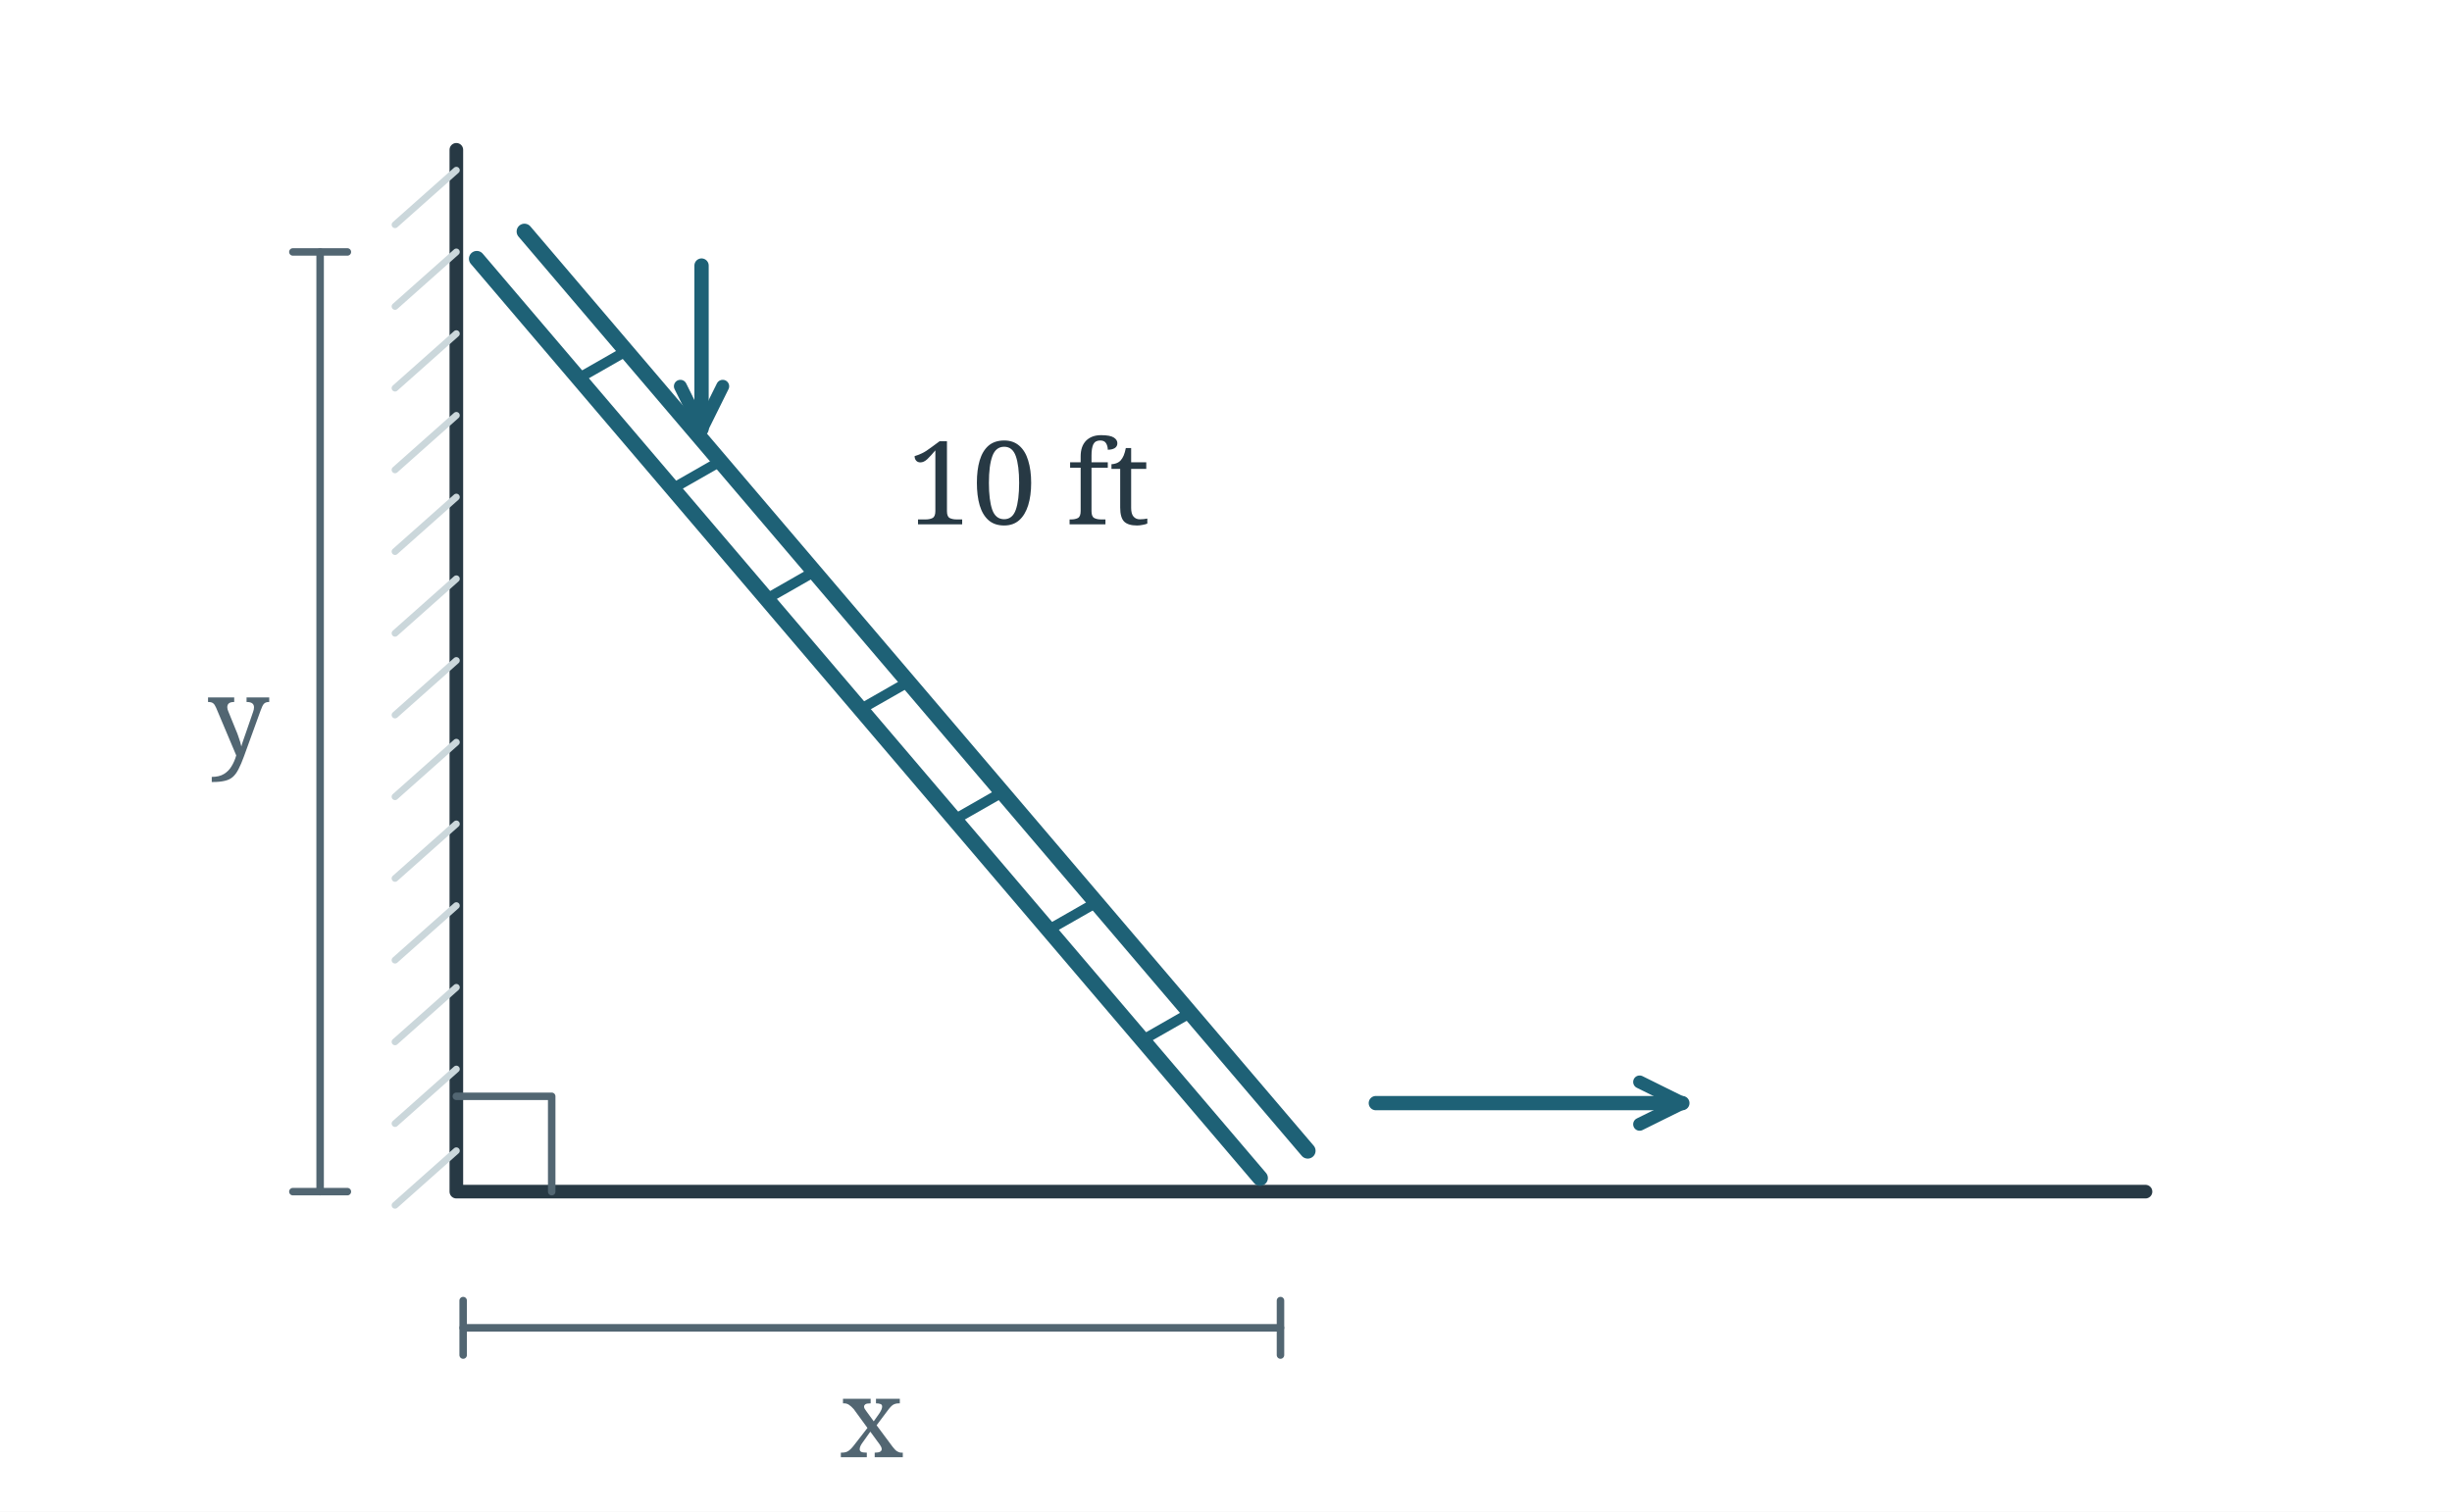
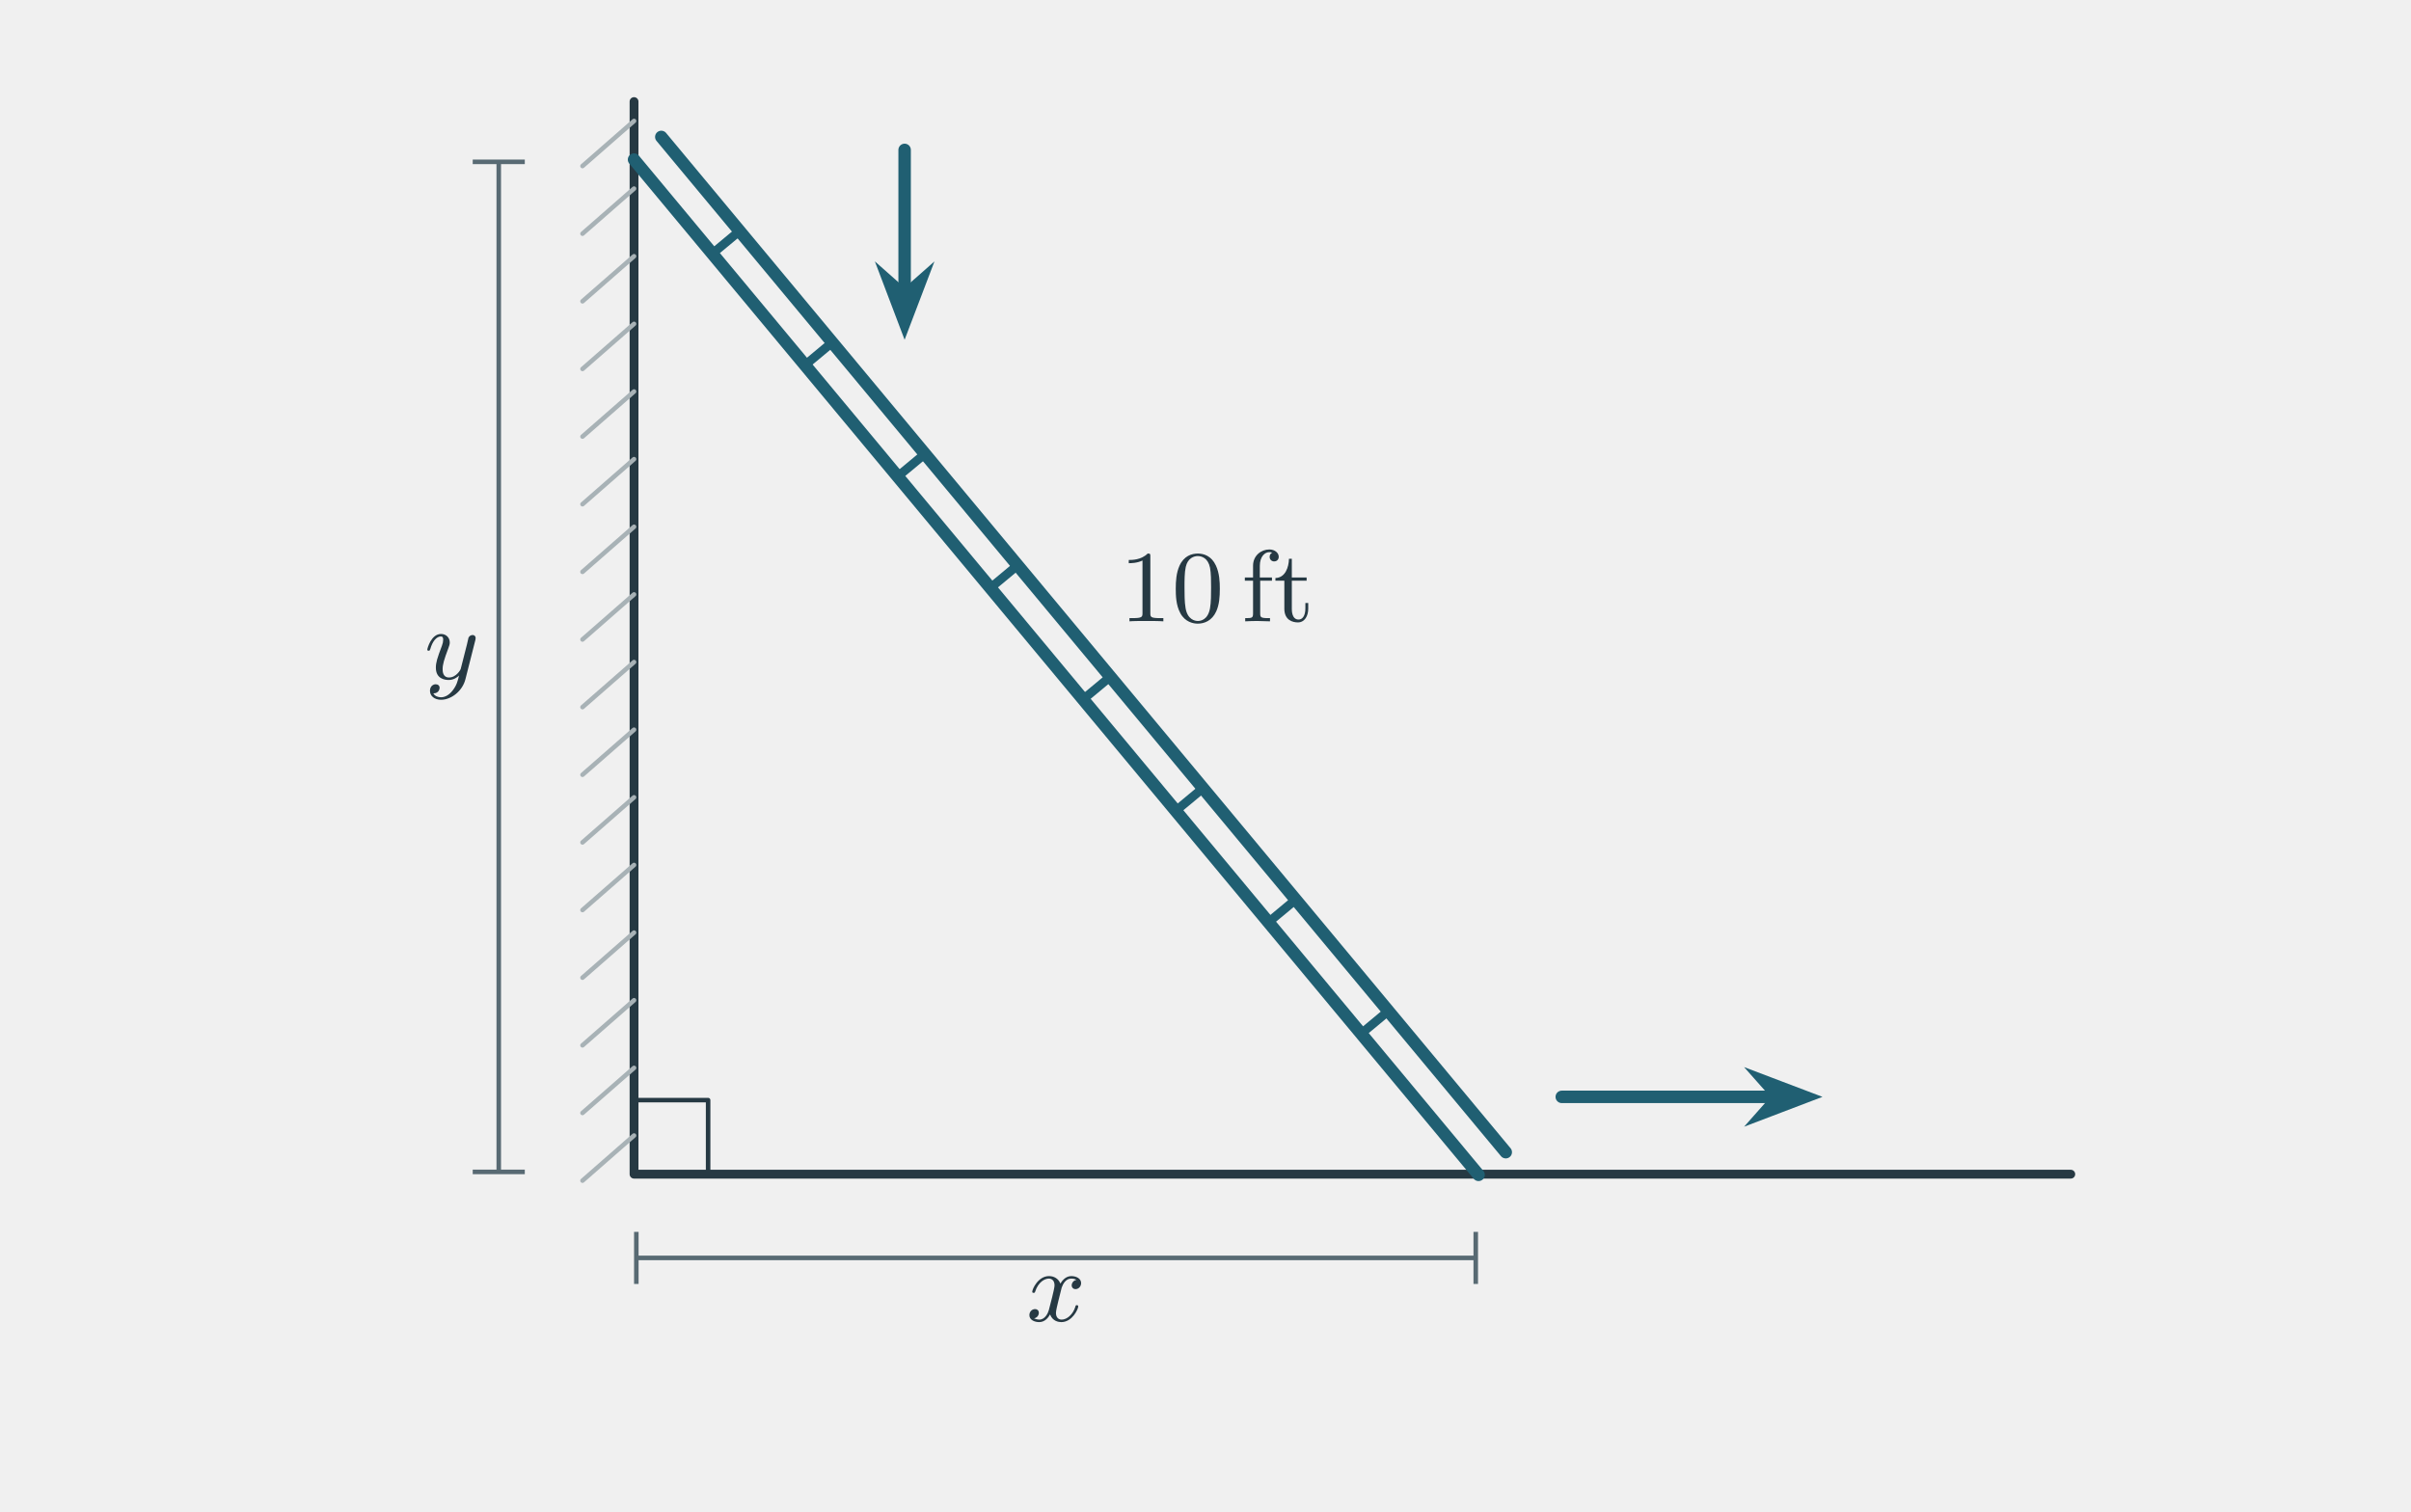
- <svg xmlns="http://www.w3.org/2000/svg" viewBox="0 0 360 222" role="img">
-   <rect width="360" height="222" fill="white" />
-   <path d="M67,22 V175 H315" fill="none" stroke="#273944" stroke-width="2" stroke-linejoin="round" stroke-linecap="round" />
-   <path d="M58,33 L67,25" fill="none" stroke="#cbd7db" stroke-width="1" stroke-linejoin="round" stroke-linecap="round" />
-   <path d="M58,45 L67,37" fill="none" stroke="#cbd7db" stroke-width="1" stroke-linejoin="round" stroke-linecap="round" />
-   <path d="M58,57 L67,49" fill="none" stroke="#cbd7db" stroke-width="1" stroke-linejoin="round" stroke-linecap="round" />
-   <path d="M58,69 L67,61" fill="none" stroke="#cbd7db" stroke-width="1" stroke-linejoin="round" stroke-linecap="round" />
-   <path d="M58,81 L67,73" fill="none" stroke="#cbd7db" stroke-width="1" stroke-linejoin="round" stroke-linecap="round" />
-   <path d="M58,93 L67,85" fill="none" stroke="#cbd7db" stroke-width="1" stroke-linejoin="round" stroke-linecap="round" />
-   <path d="M58,105 L67,97" fill="none" stroke="#cbd7db" stroke-width="1" stroke-linejoin="round" stroke-linecap="round" />
-   <path d="M58,117 L67,109" fill="none" stroke="#cbd7db" stroke-width="1" stroke-linejoin="round" stroke-linecap="round" />
-   <path d="M58,129 L67,121" fill="none" stroke="#cbd7db" stroke-width="1" stroke-linejoin="round" stroke-linecap="round" />
-   <path d="M58,141 L67,133" fill="none" stroke="#cbd7db" stroke-width="1" stroke-linejoin="round" stroke-linecap="round" />
-   <path d="M58,153 L67,145" fill="none" stroke="#cbd7db" stroke-width="1" stroke-linejoin="round" stroke-linecap="round" />
-   <path d="M58,165 L67,157" fill="none" stroke="#cbd7db" stroke-width="1" stroke-linejoin="round" stroke-linecap="round" />
-   <path d="M58,177 L67,169" fill="none" stroke="#cbd7db" stroke-width="1" stroke-linejoin="round" stroke-linecap="round" />
-   <path d="M67,161 h14 v14" fill="none" stroke="#526672" stroke-width="1.1" stroke-linejoin="round" stroke-linecap="round" />
-   <path d="M70,38 L185,173 M77,34 L192,169" fill="none" stroke="#1e6176" stroke-width="2.3" stroke-linejoin="round" stroke-linecap="round" />
-   <path d="M84.95,55.55 L91.95,51.55" fill="none" stroke="#1e6176" stroke-width="1.5" stroke-linejoin="round" stroke-linecap="round" />
-   <path d="M98.75,71.75 L105.75,67.75" fill="none" stroke="#1e6176" stroke-width="1.5" stroke-linejoin="round" stroke-linecap="round" />
-   <path d="M112.55,87.95 L119.55,83.95" fill="none" stroke="#1e6176" stroke-width="1.5" stroke-linejoin="round" stroke-linecap="round" />
-   <path d="M126.35,104.15 L133.35,100.15" fill="none" stroke="#1e6176" stroke-width="1.5" stroke-linejoin="round" stroke-linecap="round" />
-   <path d="M140.15,120.35 L147.15,116.35" fill="none" stroke="#1e6176" stroke-width="1.5" stroke-linejoin="round" stroke-linecap="round" />
-   <path d="M153.95,136.55 L160.95,132.55" fill="none" stroke="#1e6176" stroke-width="1.5" stroke-linejoin="round" stroke-linecap="round" />
-   <path d="M167.75,152.75 L174.75,148.75" fill="none" stroke="#1e6176" stroke-width="1.5" stroke-linejoin="round" stroke-linecap="round" />
-   <text x="151" y="77" text-anchor="middle" font-family="Georgia,serif" font-size="17" fill="#273944">10 ft</text>
-   <path d="M47,37 L47,175" fill="none" stroke="#526672" stroke-width="1.1" stroke-linejoin="round" stroke-linecap="round" />
-   <path d="M51.0,37.0 L43.0,37.0" fill="none" stroke="#526672" stroke-width="1.1" stroke-linejoin="round" stroke-linecap="round" />
-   <path d="M51.0,175.0 L43.0,175.0" fill="none" stroke="#526672" stroke-width="1.1" stroke-linejoin="round" stroke-linecap="round" />
-   <text x="35.0" y="111.0" text-anchor="middle" font-family="Georgia,serif" font-size="16" fill="#526672">y</text>
-   <path d="M68,195 L188,195" fill="none" stroke="#526672" stroke-width="1.1" stroke-linejoin="round" stroke-linecap="round" />
-   <path d="M68.0,191.0 L68.0,199.0" fill="none" stroke="#526672" stroke-width="1.1" stroke-linejoin="round" stroke-linecap="round" />
-   <path d="M188.0,191.0 L188.0,199.0" fill="none" stroke="#526672" stroke-width="1.1" stroke-linejoin="round" stroke-linecap="round" />
-   <text x="128.0" y="214.0" text-anchor="middle" font-family="Georgia,serif" font-size="16" fill="#526672">x</text>
-   <path d="M202,162 L247,162" fill="none" stroke="#1e6176" stroke-width="2.1" stroke-linejoin="round" stroke-linecap="round" />
-   <path d="M240.728,165.108 L247,162 L240.728,158.892" fill="none" stroke="#1e6176" stroke-width="1.9" stroke-linejoin="round" stroke-linecap="round" />
-   <path d="M103,39 L103,63" fill="none" stroke="#1e6176" stroke-width="2.1" stroke-linejoin="round" stroke-linecap="round" />
-   <path d="M99.892,56.728 L103,63 L106.108,56.728" fill="none" stroke="#1e6176" stroke-width="1.9" stroke-linejoin="round" stroke-linecap="round" />
+ <svg xmlns="http://www.w3.org/2000/svg" xmlns:xlink="http://www.w3.org/1999/xlink" width="211.206" height="132.403" viewBox="0 0 211.206 132.403">
+   <defs>
+     <g>
+       <g id="glyph-0-0">
+         <path d="M 3.859 0 L 3.859 -0.281 L 3.562 -0.281 C 2.734 -0.281 2.719 -0.391 2.719 -0.719 L 2.719 -5.703 C 2.719 -5.922 2.703 -5.938 2.484 -5.938 C 1.922 -5.375 1.109 -5.375 0.828 -5.375 L 0.828 -5.094 C 1 -5.094 1.547 -5.094 2.031 -5.328 L 2.031 -0.719 C 2.031 -0.391 2 -0.281 1.172 -0.281 L 0.891 -0.281 L 0.891 0 C 1.203 -0.031 2 -0.031 2.359 -0.031 C 2.734 -0.031 3.531 -0.031 3.859 0 Z M 3.859 0 " />
+       </g>
+       <g id="glyph-0-1">
+         <path d="M 4.219 -2.859 C 4.219 -3.453 4.188 -4.219 3.875 -4.891 C 3.484 -5.734 2.812 -5.938 2.297 -5.938 C 1.75 -5.938 1.078 -5.734 0.688 -4.875 C 0.406 -4.25 0.359 -3.531 0.359 -2.859 C 0.359 -2.281 0.375 -1.406 0.766 -0.703 C 1.172 0.047 1.875 0.203 2.281 0.203 C 2.859 0.203 3.531 -0.047 3.906 -0.875 C 4.172 -1.469 4.219 -2.141 4.219 -2.859 Z M 3.453 -2.969 C 3.453 -2.406 3.453 -1.656 3.359 -1.141 C 3.172 -0.109 2.516 -0.031 2.297 -0.031 C 2.031 -0.031 1.391 -0.156 1.219 -1.156 C 1.125 -1.688 1.125 -2.453 1.125 -2.969 C 1.125 -3.562 1.125 -4.281 1.234 -4.766 C 1.406 -5.562 1.984 -5.719 2.281 -5.719 C 2.625 -5.719 3.188 -5.547 3.359 -4.703 C 3.453 -4.219 3.453 -3.531 3.453 -2.969 Z M 3.453 -2.969 " />
+       </g>
+       <g id="glyph-0-2">
+         <path d="M 3.266 -5.656 C 3.266 -6 2.922 -6.297 2.438 -6.297 C 1.734 -6.297 1.016 -5.766 1.016 -4.875 L 1.016 -3.844 L 0.297 -3.844 L 0.297 -3.562 L 1.016 -3.562 L 1.016 -0.688 C 1.016 -0.281 0.906 -0.281 0.328 -0.281 L 0.328 0 C 0.797 -0.016 0.906 -0.031 1.359 -0.031 L 2.5 0 L 2.5 -0.281 L 2.312 -0.281 C 1.672 -0.281 1.641 -0.375 1.641 -0.703 L 1.641 -3.562 L 2.672 -3.562 L 2.672 -3.844 L 1.609 -3.844 L 1.609 -4.859 C 1.609 -5.672 2.047 -6.062 2.438 -6.062 C 2.531 -6.062 2.609 -6.047 2.703 -6.016 C 2.609 -5.984 2.469 -5.875 2.469 -5.641 C 2.469 -5.422 2.641 -5.25 2.859 -5.25 C 3.109 -5.25 3.266 -5.422 3.266 -5.656 Z M 3.266 -5.656 " />
+       </g>
+       <g id="glyph-0-3">
+         <path d="M 3.047 -1.109 L 3.047 -1.609 L 2.797 -1.609 L 2.797 -1.141 C 2.797 -0.469 2.531 -0.156 2.203 -0.156 C 1.609 -0.156 1.609 -0.938 1.609 -1.094 L 1.609 -3.562 L 2.906 -3.562 L 2.906 -3.844 L 1.609 -3.844 L 1.609 -5.484 L 1.359 -5.484 C 1.344 -4.734 1.031 -3.812 0.172 -3.797 L 0.172 -3.562 L 0.953 -3.562 L 0.953 -1.109 C 0.953 -0.109 1.672 0.094 2.141 0.094 C 2.734 0.094 3.047 -0.469 3.047 -1.109 Z M 3.047 -1.109 " />
+       </g>
+       <g id="glyph-1-0">
+         <path d="M 4.484 -3.438 C 4.484 -3.484 4.5 -3.531 4.5 -3.594 C 4.5 -3.703 4.422 -3.844 4.234 -3.844 C 4.109 -3.844 3.953 -3.781 3.875 -3.609 L 3.734 -3 L 3.281 -1.219 C 3.219 -0.969 3.219 -0.953 3.188 -0.859 C 3.188 -0.828 2.812 -0.125 2.172 -0.125 C 1.609 -0.125 1.609 -0.688 1.609 -0.859 C 1.609 -1.266 1.734 -1.688 2.109 -2.688 C 2.188 -2.906 2.234 -3.031 2.234 -3.188 C 2.234 -3.625 1.906 -3.938 1.469 -3.938 C 0.609 -3.938 0.266 -2.672 0.266 -2.562 C 0.266 -2.484 0.328 -2.469 0.391 -2.469 C 0.484 -2.469 0.484 -2.516 0.531 -2.625 C 0.719 -3.297 1.078 -3.719 1.453 -3.719 C 1.656 -3.719 1.656 -3.547 1.656 -3.422 C 1.656 -3.281 1.625 -3.109 1.547 -2.906 C 1.125 -1.797 1.016 -1.422 1.016 -0.984 C 1.016 0 1.812 0.094 2.141 0.094 C 2.578 0.094 2.891 -0.141 3.047 -0.297 C 2.938 0.156 2.844 0.562 2.484 1.016 C 2.219 1.359 1.859 1.609 1.469 1.609 C 1.219 1.609 0.922 1.516 0.797 1.266 C 1.281 1.266 1.344 0.875 1.344 0.781 C 1.344 0.594 1.203 0.469 1 0.469 C 0.781 0.469 0.5 0.641 0.5 1.047 C 0.5 1.5 0.906 1.828 1.469 1.828 C 2.375 1.828 3.359 1.047 3.609 0.016 Z M 4.484 -3.438 " />
+       </g>
+       <g id="glyph-1-1">
+         <path d="M 4.547 -1.281 C 4.547 -1.328 4.516 -1.391 4.422 -1.391 C 4.328 -1.391 4.312 -1.344 4.281 -1.219 C 4.078 -0.578 3.562 -0.125 3.094 -0.125 C 2.844 -0.125 2.594 -0.281 2.594 -0.719 C 2.594 -0.906 2.719 -1.406 2.797 -1.734 L 3.094 -2.922 C 3.203 -3.25 3.469 -3.719 3.922 -3.719 C 4.094 -3.719 4.25 -3.688 4.391 -3.609 C 4.062 -3.547 3.969 -3.25 3.969 -3.125 C 3.969 -2.953 4.094 -2.797 4.312 -2.797 C 4.562 -2.797 4.797 -3.016 4.797 -3.328 C 4.797 -3.734 4.359 -3.938 3.938 -3.938 C 3.406 -3.938 3.094 -3.469 2.984 -3.281 C 2.812 -3.719 2.422 -3.938 1.984 -3.938 C 1.031 -3.938 0.516 -2.797 0.516 -2.562 C 0.516 -2.484 0.578 -2.469 0.641 -2.469 C 0.719 -2.469 0.75 -2.5 0.766 -2.562 C 1.047 -3.438 1.625 -3.719 1.969 -3.719 C 2.234 -3.719 2.469 -3.547 2.469 -3.125 C 2.469 -2.812 2.078 -1.391 1.969 -0.953 C 1.891 -0.672 1.625 -0.125 1.141 -0.125 C 0.953 -0.125 0.766 -0.188 0.672 -0.234 C 0.922 -0.281 1.094 -0.484 1.094 -0.719 C 1.094 -0.953 0.922 -1.047 0.766 -1.047 C 0.5 -1.047 0.266 -0.828 0.266 -0.516 C 0.266 -0.078 0.75 0.094 1.125 0.094 C 1.641 0.094 1.938 -0.328 2.078 -0.578 C 2.297 0.016 2.828 0.094 3.062 0.094 C 4.031 0.094 4.547 -1.062 4.547 -1.281 Z M 4.547 -1.281 " />
+       </g>
+     </g>
+   </defs>
+   <path fill="none" stroke-width="0.777" stroke-linecap="round" stroke-linejoin="round" stroke="rgb(14.902%, 22.353%, 26.276%)" stroke-opacity="1" stroke-miterlimit="10" d="M 49.324 114.239 L 49.324 19.843 L 175.751 19.843 " transform="matrix(0.995511, 0, 0, -0.995511, 6.440122, 122.6251)" />
+   <path fill="none" stroke-width="0.399" stroke-linecap="round" stroke-linejoin="round" stroke="rgb(65.944%, 69.617%, 71.451%)" stroke-opacity="1" stroke-miterlimit="10" d="M 44.788 19.274 L 49.324 23.245 " transform="matrix(0.995511, 0, 0, -0.995511, 6.440122, 122.6251)" />
+   <path fill="none" stroke-width="0.399" stroke-linecap="round" stroke-linejoin="round" stroke="rgb(65.944%, 69.617%, 71.451%)" stroke-opacity="1" stroke-miterlimit="10" d="M 44.788 25.231 L 49.324 29.198 " transform="matrix(0.995511, 0, 0, -0.995511, 6.440122, 122.6251)" />
+   <path fill="none" stroke-width="0.399" stroke-linecap="round" stroke-linejoin="round" stroke="rgb(65.944%, 69.617%, 71.451%)" stroke-opacity="1" stroke-miterlimit="10" d="M 44.788 31.183 L 49.324 35.15 " transform="matrix(0.995511, 0, 0, -0.995511, 6.440122, 122.6251)" />
+   <path fill="none" stroke-width="0.399" stroke-linecap="round" stroke-linejoin="round" stroke="rgb(65.944%, 69.617%, 71.451%)" stroke-opacity="1" stroke-miterlimit="10" d="M 44.788 37.136 L 49.324 41.103 " transform="matrix(0.995511, 0, 0, -0.995511, 6.440122, 122.6251)" />
+   <path fill="none" stroke-width="0.399" stroke-linecap="round" stroke-linejoin="round" stroke="rgb(65.944%, 69.617%, 71.451%)" stroke-opacity="1" stroke-miterlimit="10" d="M 44.788 43.088 L 49.324 47.055 " transform="matrix(0.995511, 0, 0, -0.995511, 6.440122, 122.6251)" />
+   <path fill="none" stroke-width="0.399" stroke-linecap="round" stroke-linejoin="round" stroke="rgb(65.944%, 69.617%, 71.451%)" stroke-opacity="1" stroke-miterlimit="10" d="M 44.788 49.041 L 49.324 53.008 " transform="matrix(0.995511, 0, 0, -0.995511, 6.440122, 122.6251)" />
+   <path fill="none" stroke-width="0.399" stroke-linecap="round" stroke-linejoin="round" stroke="rgb(65.944%, 69.617%, 71.451%)" stroke-opacity="1" stroke-miterlimit="10" d="M 44.788 54.993 L 49.324 58.96 " transform="matrix(0.995511, 0, 0, -0.995511, 6.440122, 122.6251)" />
+   <path fill="none" stroke-width="0.399" stroke-linecap="round" stroke-linejoin="round" stroke="rgb(65.944%, 69.617%, 71.451%)" stroke-opacity="1" stroke-miterlimit="10" d="M 44.788 60.946 L 49.324 64.913 " transform="matrix(0.995511, 0, 0, -0.995511, 6.440122, 122.6251)" />
+   <path fill="none" stroke-width="0.399" stroke-linecap="round" stroke-linejoin="round" stroke="rgb(65.944%, 69.617%, 71.451%)" stroke-opacity="1" stroke-miterlimit="10" d="M 44.788 66.898 L 49.324 70.865 " transform="matrix(0.995511, 0, 0, -0.995511, 6.440122, 122.6251)" />
+   <path fill="none" stroke-width="0.399" stroke-linecap="round" stroke-linejoin="round" stroke="rgb(65.944%, 69.617%, 71.451%)" stroke-opacity="1" stroke-miterlimit="10" d="M 44.788 72.851 L 49.324 76.818 " transform="matrix(0.995511, 0, 0, -0.995511, 6.440122, 122.6251)" />
+   <path fill="none" stroke-width="0.399" stroke-linecap="round" stroke-linejoin="round" stroke="rgb(65.944%, 69.617%, 71.451%)" stroke-opacity="1" stroke-miterlimit="10" d="M 44.788 78.803 L 49.324 82.77 " transform="matrix(0.995511, 0, 0, -0.995511, 6.440122, 122.6251)" />
+   <path fill="none" stroke-width="0.399" stroke-linecap="round" stroke-linejoin="round" stroke="rgb(65.944%, 69.617%, 71.451%)" stroke-opacity="1" stroke-miterlimit="10" d="M 44.788 84.756 L 49.324 88.723 " transform="matrix(0.995511, 0, 0, -0.995511, 6.440122, 122.6251)" />
+   <path fill="none" stroke-width="0.399" stroke-linecap="round" stroke-linejoin="round" stroke="rgb(65.944%, 69.617%, 71.451%)" stroke-opacity="1" stroke-miterlimit="10" d="M 44.788 90.708 L 49.324 94.675 " transform="matrix(0.995511, 0, 0, -0.995511, 6.440122, 122.6251)" />
+   <path fill="none" stroke-width="0.399" stroke-linecap="round" stroke-linejoin="round" stroke="rgb(65.944%, 69.617%, 71.451%)" stroke-opacity="1" stroke-miterlimit="10" d="M 44.788 96.661 L 49.324 100.628 " transform="matrix(0.995511, 0, 0, -0.995511, 6.440122, 122.6251)" />
+   <path fill="none" stroke-width="0.399" stroke-linecap="round" stroke-linejoin="round" stroke="rgb(65.944%, 69.617%, 71.451%)" stroke-opacity="1" stroke-miterlimit="10" d="M 44.788 102.613 L 49.324 106.58 " transform="matrix(0.995511, 0, 0, -0.995511, 6.440122, 122.6251)" />
+   <path fill="none" stroke-width="0.399" stroke-linecap="round" stroke-linejoin="round" stroke="rgb(65.944%, 69.617%, 71.451%)" stroke-opacity="1" stroke-miterlimit="10" d="M 44.788 108.566 L 49.324 112.533 " transform="matrix(0.995511, 0, 0, -0.995511, 6.440122, 122.6251)" />
+   <path fill="none" stroke-width="0.399" stroke-linecap="round" stroke-linejoin="round" stroke="rgb(14.902%, 22.353%, 26.276%)" stroke-opacity="1" stroke-miterlimit="10" d="M 49.324 26.361 L 55.842 26.361 L 55.842 19.843 " transform="matrix(0.995511, 0, 0, -0.995511, 6.440122, 122.6251)" />
+   <path fill="none" stroke-width="1.096" stroke-linecap="round" stroke-linejoin="round" stroke="rgb(12.549%, 37.256%, 44.707%)" stroke-opacity="1" stroke-miterlimit="10" d="M 49.324 109.134 L 123.638 19.784 M 51.722 111.128 L 126.032 21.778 " transform="matrix(0.995511, 0, 0, -0.995511, 6.440122, 122.6251)" />
+   <path fill="none" stroke-width="0.777" stroke-linecap="round" stroke-linejoin="round" stroke="rgb(12.549%, 37.256%, 44.707%)" stroke-opacity="1" stroke-miterlimit="10" d="M 56.211 100.855 L 58.608 102.848 " transform="matrix(0.995511, 0, 0, -0.995511, 6.440122, 122.6251)" />
+   <path fill="none" stroke-width="0.777" stroke-linecap="round" stroke-linejoin="round" stroke="rgb(12.549%, 37.256%, 44.707%)" stroke-opacity="1" stroke-miterlimit="10" d="M 64.368 91.045 L 66.766 93.043 " transform="matrix(0.995511, 0, 0, -0.995511, 6.440122, 122.6251)" />
+   <path fill="none" stroke-width="0.777" stroke-linecap="round" stroke-linejoin="round" stroke="rgb(12.549%, 37.256%, 44.707%)" stroke-opacity="1" stroke-miterlimit="10" d="M 72.522 81.24 L 74.92 83.233 " transform="matrix(0.995511, 0, 0, -0.995511, 6.440122, 122.6251)" />
+   <path fill="none" stroke-width="0.777" stroke-linecap="round" stroke-linejoin="round" stroke="rgb(12.549%, 37.256%, 44.707%)" stroke-opacity="1" stroke-miterlimit="10" d="M 80.68 71.434 L 83.077 73.427 " transform="matrix(0.995511, 0, 0, -0.995511, 6.440122, 122.6251)" />
+   <path fill="none" stroke-width="0.777" stroke-linecap="round" stroke-linejoin="round" stroke="rgb(12.549%, 37.256%, 44.707%)" stroke-opacity="1" stroke-miterlimit="10" d="M 88.838 61.628 L 91.235 63.622 " transform="matrix(0.995511, 0, 0, -0.995511, 6.440122, 122.6251)" />
+   <path fill="none" stroke-width="0.777" stroke-linecap="round" stroke-linejoin="round" stroke="rgb(12.549%, 37.256%, 44.707%)" stroke-opacity="1" stroke-miterlimit="10" d="M 96.991 51.819 L 99.389 53.812 " transform="matrix(0.995511, 0, 0, -0.995511, 6.440122, 122.6251)" />
+   <path fill="none" stroke-width="0.777" stroke-linecap="round" stroke-linejoin="round" stroke="rgb(12.549%, 37.256%, 44.707%)" stroke-opacity="1" stroke-miterlimit="10" d="M 105.149 42.013 L 107.547 44.006 " transform="matrix(0.995511, 0, 0, -0.995511, 6.440122, 122.6251)" />
+   <path fill="none" stroke-width="0.777" stroke-linecap="round" stroke-linejoin="round" stroke="rgb(12.549%, 37.256%, 44.707%)" stroke-opacity="1" stroke-miterlimit="10" d="M 113.303 32.207 L 115.7 34.2 " transform="matrix(0.995511, 0, 0, -0.995511, 6.440122, 122.6251)" />
+   <g fill="rgb(14.902%, 22.353%, 26.276%)" fill-opacity="1">
+     <use xlink:href="#glyph-0-0" x="98.052" y="54.436" />
+     <use xlink:href="#glyph-0-1" x="102.639" y="54.436" />
+   </g>
+   <g fill="rgb(14.902%, 22.353%, 26.276%)" fill-opacity="1">
+     <use xlink:href="#glyph-0-2" x="108.753" y="54.436" />
+     <use xlink:href="#glyph-0-3" x="111.556" y="54.436" />
+   </g>
+   <path fill="none" stroke-width="0.399" stroke-linecap="round" stroke-linejoin="round" stroke="rgb(34.511%, 41.57%, 45.096%)" stroke-opacity="1" stroke-miterlimit="10" d="M 37.419 20.141 L 37.419 108.836 " transform="matrix(0.995511, 0, 0, -0.995511, 6.440122, 122.6251)" />
+   <path fill="none" stroke-width="0.399" stroke-linecap="butt" stroke-linejoin="miter" stroke="rgb(34.511%, 41.57%, 45.096%)" stroke-opacity="1" stroke-miterlimit="10" d="M -0.001 2.293 L -0.001 -2.29 " transform="matrix(0, 0.995511, 0.995511, 0, 43.69013, 102.6731)" />
+   <path fill="none" stroke-width="0.399" stroke-linecap="butt" stroke-linejoin="miter" stroke="rgb(34.511%, 41.57%, 45.096%)" stroke-opacity="1" stroke-miterlimit="10" d="M -0.002 2.29 L -0.002 -2.293 " transform="matrix(0, -0.995511, -0.995511, 0, 43.69013, 14.17794)" />
+   <g fill="rgb(14.902%, 22.353%, 26.276%)" fill-opacity="1">
+     <use xlink:href="#glyph-1-0" x="37.166" y="59.48" />
+   </g>
+   <path fill="none" stroke-width="0.399" stroke-linecap="round" stroke-linejoin="round" stroke="rgb(34.511%, 41.57%, 45.096%)" stroke-opacity="1" stroke-miterlimit="10" d="M 49.622 12.474 L 123.293 12.474 " transform="matrix(0.995511, 0, 0, -0.995511, 6.440122, 122.6251)" />
+   <path fill="none" stroke-width="0.399" stroke-linecap="butt" stroke-linejoin="miter" stroke="rgb(34.511%, 41.57%, 45.096%)" stroke-opacity="1" stroke-miterlimit="10" d="M -0.002 2.29 L -0.002 -2.293 " transform="matrix(-0.995511, 0, 0, 0.995511, 55.74067, 110.2084)" />
+   <path fill="none" stroke-width="0.399" stroke-linecap="butt" stroke-linejoin="miter" stroke="rgb(34.511%, 41.57%, 45.096%)" stroke-opacity="1" stroke-miterlimit="10" d="M -0.002 2.293 L -0.002 -2.29 " transform="matrix(0.995511, 0, 0, -0.995511, 129.2791, 110.2084)" />
+   <g fill="rgb(14.902%, 22.353%, 26.276%)" fill-opacity="1">
+     <use xlink:href="#glyph-1-1" x="89.909" y="115.738" />
+   </g>
+   <path fill="none" stroke-width="1.096" stroke-linecap="round" stroke-linejoin="round" stroke="rgb(12.549%, 37.256%, 44.707%)" stroke-opacity="1" stroke-miterlimit="10" d="M 73.134 109.986 L 73.134 97.402 " transform="matrix(0.995511, 0, 0, -0.995511, 6.440122, 122.6251)" />
+   <path fill-rule="nonzero" fill="rgb(12.549%, 37.256%, 44.707%)" fill-opacity="1" stroke-width="1.096" stroke-linecap="round" stroke-linejoin="miter" stroke="rgb(12.549%, 37.256%, 44.707%)" stroke-opacity="1" stroke-miterlimit="10" d="M 5.244 -0.001 L 1.771 1.322 L 2.937 -0.001 L 1.771 -1.319 Z M 5.244 -0.001 " transform="matrix(0, 0.995511, 0.995511, 0, 79.24665, 23.01022)" />
+   <path fill="none" stroke-width="1.096" stroke-linecap="round" stroke-linejoin="round" stroke="rgb(12.549%, 37.256%, 44.707%)" stroke-opacity="1" stroke-miterlimit="10" d="M 130.96 26.647 L 149.783 26.647 " transform="matrix(0.995511, 0, 0, -0.995511, 6.440122, 122.6251)" />
+   <path fill-rule="nonzero" fill="rgb(12.549%, 37.256%, 44.707%)" fill-opacity="1" stroke-width="1.096" stroke-linecap="round" stroke-linejoin="miter" stroke="rgb(12.549%, 37.256%, 44.707%)" stroke-opacity="1" stroke-miterlimit="10" d="M 5.241 0.001 L 1.769 1.319 L 2.938 0.001 L 1.769 -1.321 Z M 5.241 0.001 " transform="matrix(0.995511, 0, 0, -0.995511, 152.8995, 96.09864)" />
</svg>
